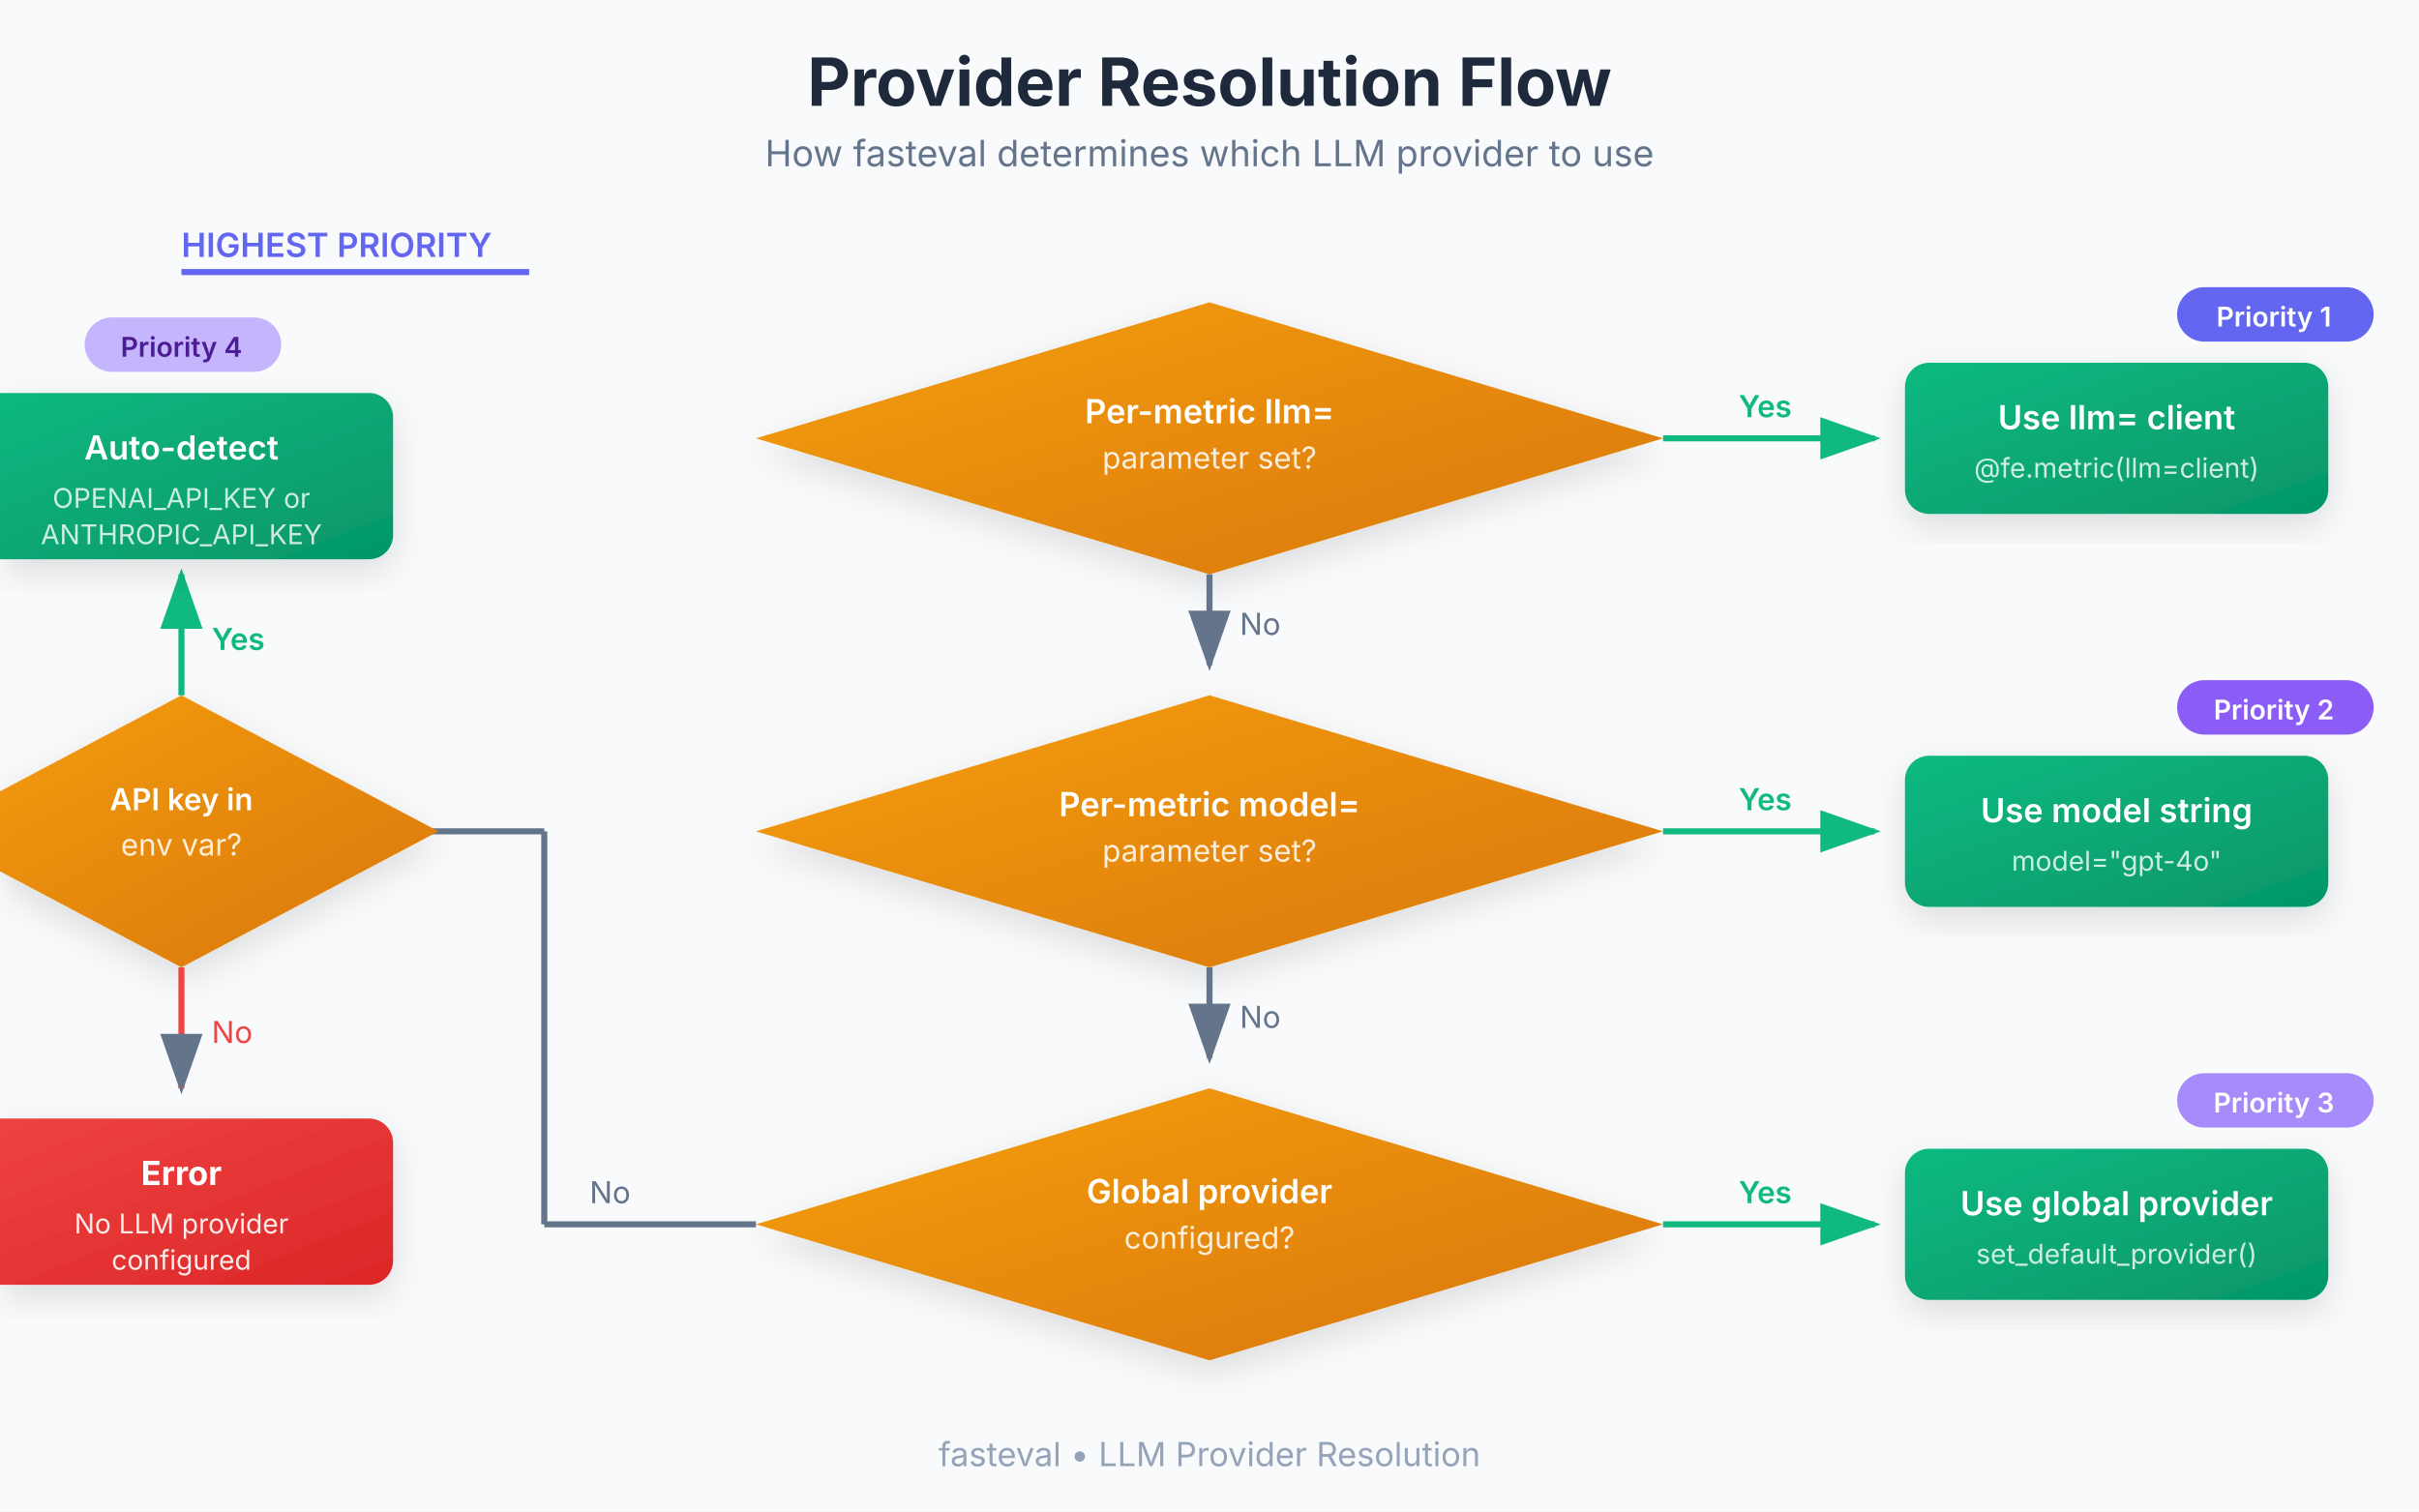
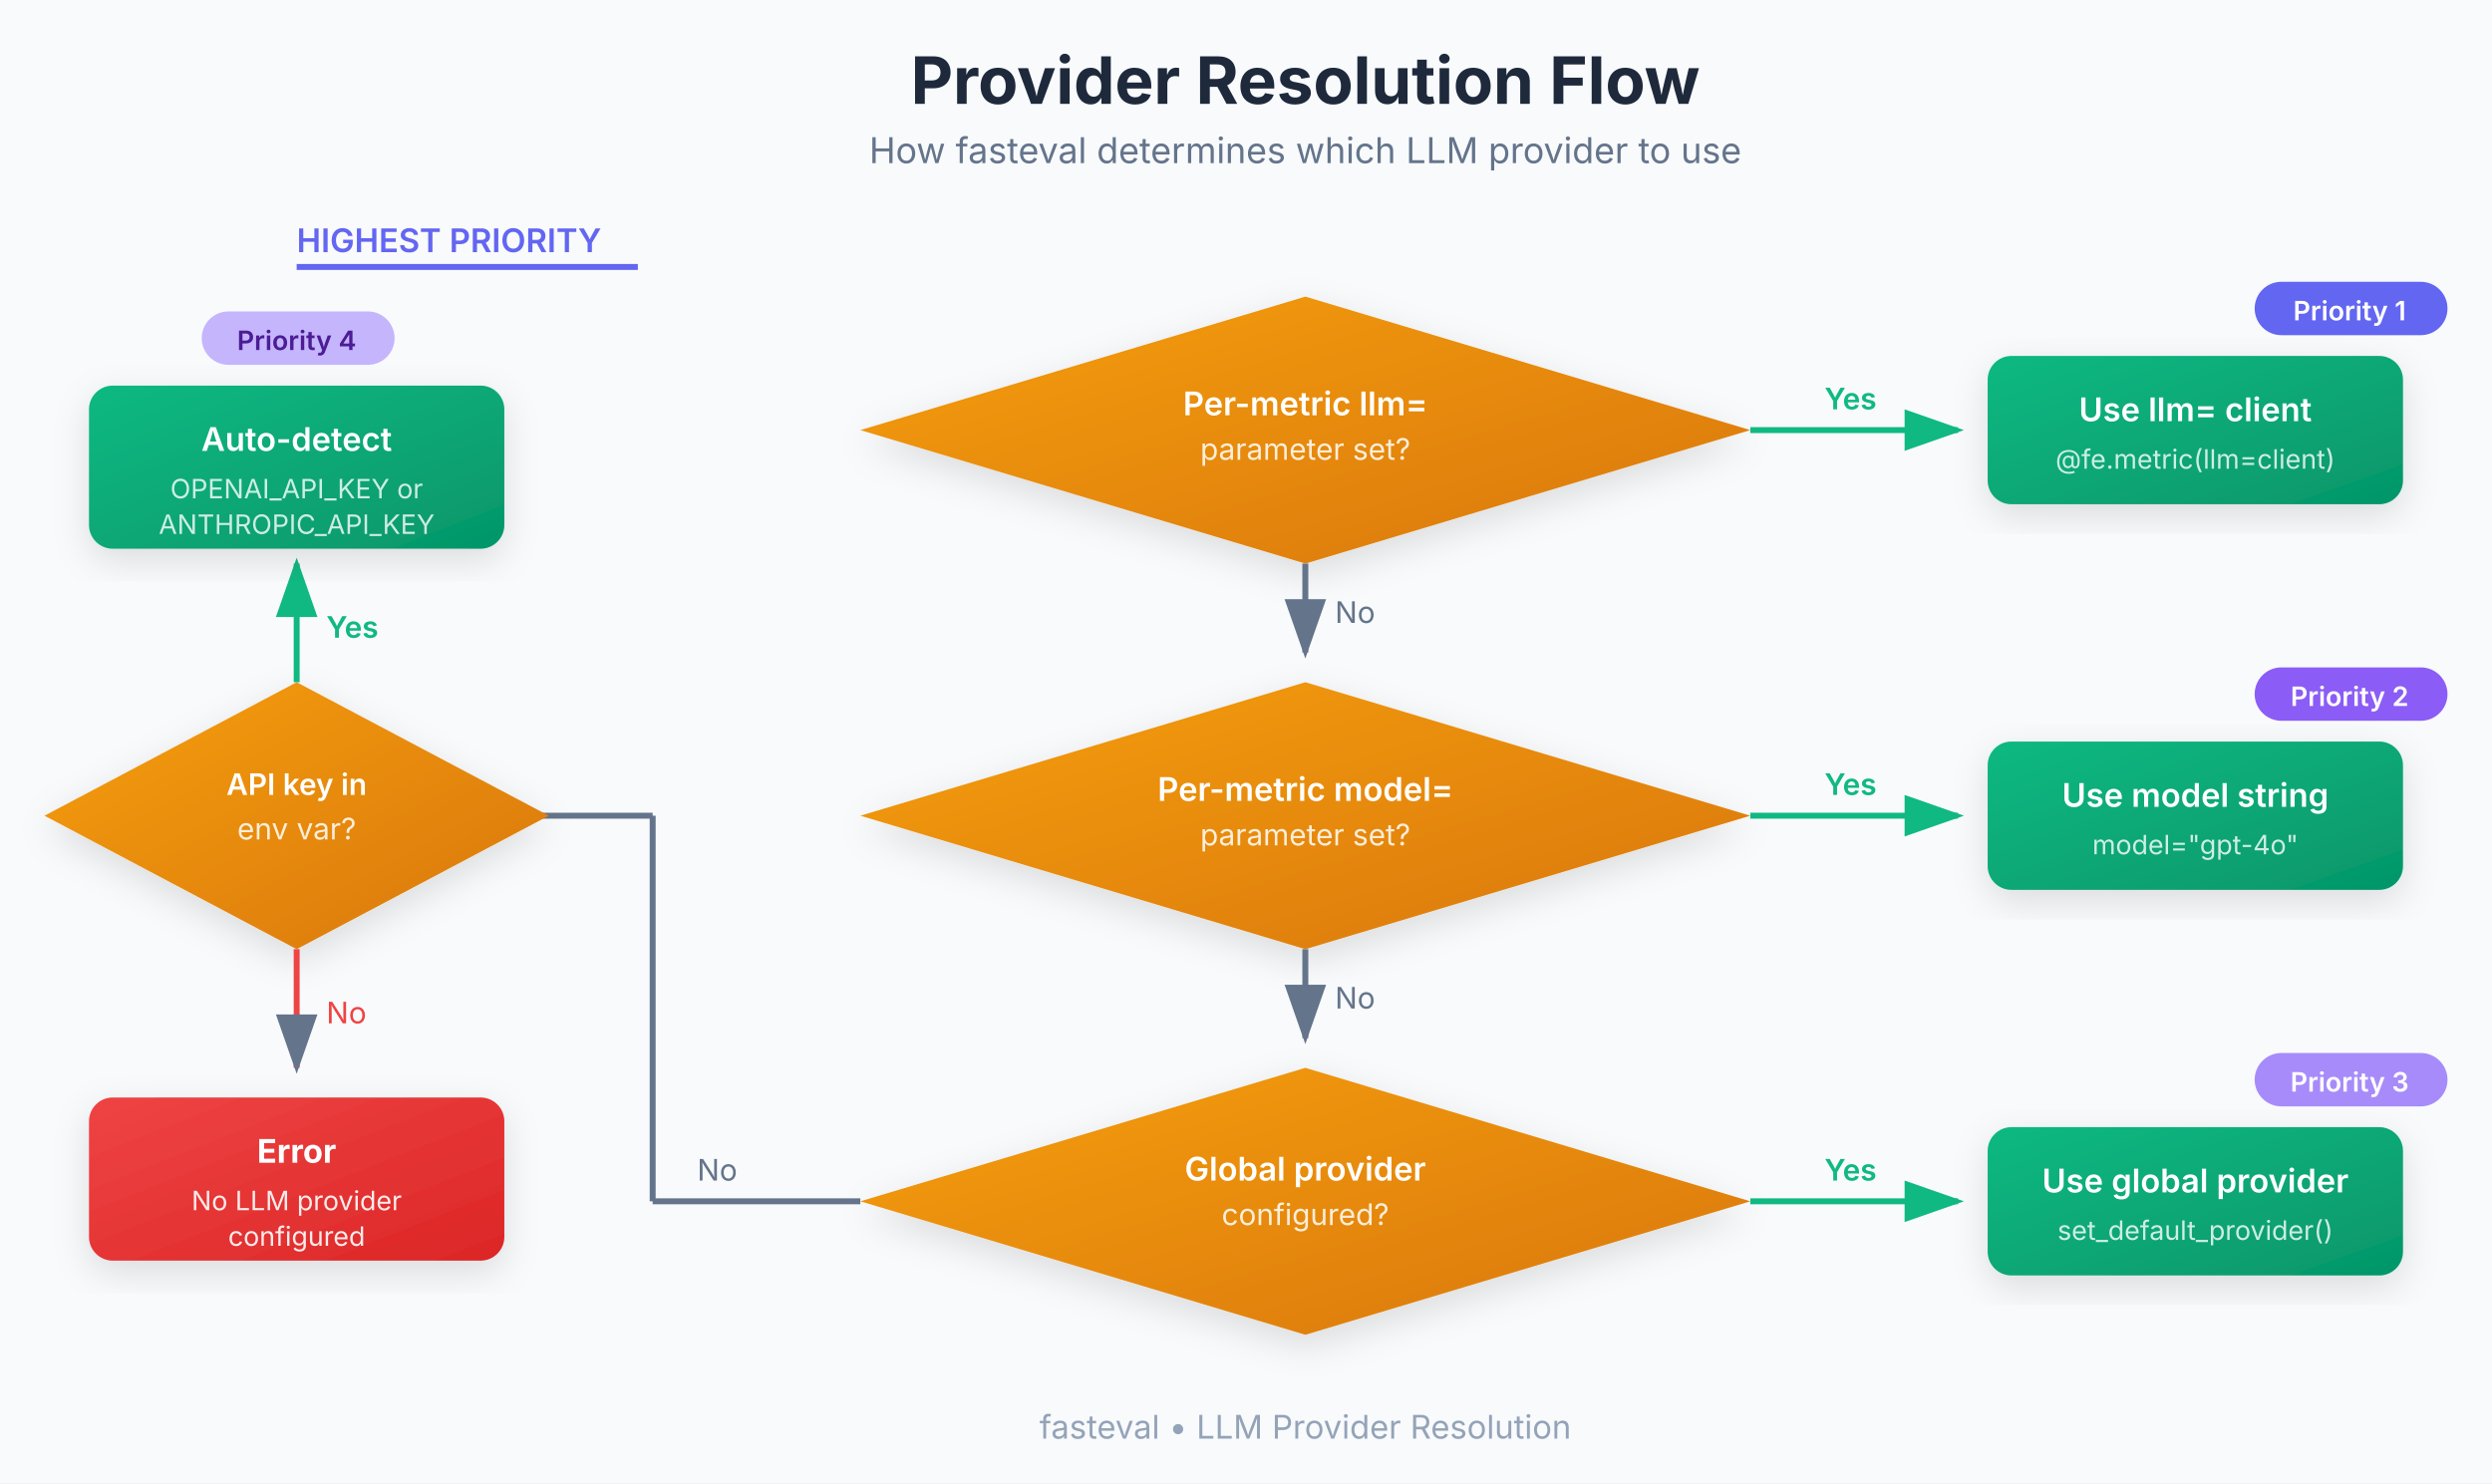
- <svg xmlns="http://www.w3.org/2000/svg" viewBox="0 0 800 500" font-family="system-ui, -apple-system, sans-serif">
+ <svg xmlns="http://www.w3.org/2000/svg" viewBox="-40 0 840 500" font-family="system-ui, -apple-system, sans-serif">
  <defs>
    <linearGradient id="prfTopGrad" x1="0%" y1="0%" x2="100%" y2="100%">
      <stop offset="0%" style="stop-color:#6366f1" />
      <stop offset="100%" style="stop-color:#4f46e5" />
    </linearGradient>
    <linearGradient id="prfDecisionGrad" x1="0%" y1="0%" x2="100%" y2="100%">
      <stop offset="0%" style="stop-color:#f59e0b" />
      <stop offset="100%" style="stop-color:#d97706" />
    </linearGradient>
    <linearGradient id="prfUseGrad" x1="0%" y1="0%" x2="100%" y2="100%">
      <stop offset="0%" style="stop-color:#10b981" />
      <stop offset="100%" style="stop-color:#059669" />
    </linearGradient>
    <linearGradient id="prfErrorGrad" x1="0%" y1="0%" x2="100%" y2="100%">
      <stop offset="0%" style="stop-color:#ef4444" />
      <stop offset="100%" style="stop-color:#dc2626" />
    </linearGradient>
    <filter id="prfShadow" x="-20%" y="-20%" width="140%" height="140%">
      <feDropShadow dx="0" dy="4" stdDeviation="6" flood-opacity="0.12" />
    </filter>
    <marker id="prfArrow" markerWidth="10" markerHeight="7" refX="9" refY="3.5" orient="auto">
      <polygon points="0 0, 10 3.5, 0 7" fill="#64748b" />
    </marker>
    <marker id="prfArrowGreen" markerWidth="10" markerHeight="7" refX="9" refY="3.5" orient="auto">
      <polygon points="0 0, 10 3.5, 0 7" fill="#10b981" />
    </marker>
  </defs>
-   <rect width="800" height="500" fill="#f8fafc" />
+   <rect x="-40" width="880" height="500" fill="#f8fafc" />
  <text x="400" y="35" text-anchor="middle" font-size="22" font-weight="700" fill="#1e293b">Provider Resolution Flow</text>
  <text x="400" y="55" text-anchor="middle" font-size="12" fill="#64748b">How fasteval determines which LLM provider to use</text>
  <text x="60" y="85" font-size="11" font-weight="600" fill="#6366f1">HIGHEST PRIORITY</text>
  <line x1="60" y1="90" x2="175" y2="90" stroke="#6366f1" stroke-width="2" />
  <g filter="url(#prfShadow)">
    <polygon points="400,100 550,145 400,190 250,145" fill="url(#prfDecisionGrad)" />
    <text x="400" y="140" text-anchor="middle" font-size="11" font-weight="600" fill="white">Per-metric llm=</text>
    <text x="400" y="155" text-anchor="middle" font-size="10" fill="rgba(255,255,255,0.85)">parameter set?</text>
  </g>
  <line x1="550" y1="145" x2="620" y2="145" stroke="#10b981" stroke-width="2" marker-end="url(#prfArrowGreen)" />
  <text x="575" y="138" font-size="10" font-weight="600" fill="#10b981">Yes</text>
  <g filter="url(#prfShadow)">
    <rect x="630" y="120" width="140" height="50" rx="8" fill="url(#prfUseGrad)" />
    <text x="700" y="142" text-anchor="middle" font-size="11" font-weight="600" fill="white">Use llm= client</text>
    <text x="700" y="158" text-anchor="middle" font-size="9" fill="rgba(255,255,255,0.8)">@fe.metric(llm=client)</text>
  </g>
  <line x1="400" y1="190" x2="400" y2="220" stroke="#64748b" stroke-width="2" marker-end="url(#prfArrow)" />
  <text x="410" y="210" font-size="10" fill="#64748b">No</text>
  <g filter="url(#prfShadow)">
    <polygon points="400,230 550,275 400,320 250,275" fill="url(#prfDecisionGrad)" />
    <text x="400" y="270" text-anchor="middle" font-size="11" font-weight="600" fill="white">Per-metric model=</text>
    <text x="400" y="285" text-anchor="middle" font-size="10" fill="rgba(255,255,255,0.85)">parameter set?</text>
  </g>
  <line x1="550" y1="275" x2="620" y2="275" stroke="#10b981" stroke-width="2" marker-end="url(#prfArrowGreen)" />
  <text x="575" y="268" font-size="10" font-weight="600" fill="#10b981">Yes</text>
  <g filter="url(#prfShadow)">
    <rect x="630" y="250" width="140" height="50" rx="8" fill="url(#prfUseGrad)" />
    <text x="700" y="272" text-anchor="middle" font-size="11" font-weight="600" fill="white">Use model string</text>
    <text x="700" y="288" text-anchor="middle" font-size="9" fill="rgba(255,255,255,0.8)">model="gpt-4o"</text>
  </g>
  <line x1="400" y1="320" x2="400" y2="350" stroke="#64748b" stroke-width="2" marker-end="url(#prfArrow)" />
  <text x="410" y="340" font-size="10" fill="#64748b">No</text>
  <g filter="url(#prfShadow)">
    <polygon points="400,360 550,405 400,450 250,405" fill="url(#prfDecisionGrad)" />
    <text x="400" y="398" text-anchor="middle" font-size="11" font-weight="600" fill="white">Global provider</text>
    <text x="400" y="413" text-anchor="middle" font-size="10" fill="rgba(255,255,255,0.85)">configured?</text>
  </g>
  <line x1="550" y1="405" x2="620" y2="405" stroke="#10b981" stroke-width="2" marker-end="url(#prfArrowGreen)" />
  <text x="575" y="398" font-size="10" font-weight="600" fill="#10b981">Yes</text>
  <g filter="url(#prfShadow)">
    <rect x="630" y="380" width="140" height="50" rx="8" fill="url(#prfUseGrad)" />
    <text x="700" y="402" text-anchor="middle" font-size="11" font-weight="600" fill="white">Use global provider</text>
    <text x="700" y="418" text-anchor="middle" font-size="9" fill="rgba(255,255,255,0.8)">set_default_provider()</text>
  </g>
  <line x1="250" y1="405" x2="180" y2="405" stroke="#64748b" stroke-width="2" />
  <line x1="180" y1="405" x2="180" y2="275" stroke="#64748b" stroke-width="2" />
  <line x1="180" y1="275" x2="100" y2="275" stroke="#64748b" stroke-width="2" marker-end="url(#prfArrow)" />
  <text x="195" y="398" font-size="10" fill="#64748b">No</text>
  <g filter="url(#prfShadow)">
    <polygon points="60,230 145,275 60,320 -25,275" fill="url(#prfDecisionGrad)" />
    <text x="60" y="268" text-anchor="middle" font-size="10" font-weight="600" fill="white">API key in</text>
    <text x="60" y="283" text-anchor="middle" font-size="10" fill="rgba(255,255,255,0.85)">env var?</text>
  </g>
  <line x1="60" y1="230" x2="60" y2="190" stroke="#10b981" stroke-width="2" marker-end="url(#prfArrowGreen)" />
  <text x="70" y="215" font-size="10" font-weight="600" fill="#10b981">Yes</text>
  <g filter="url(#prfShadow)">
    <rect x="-10" y="130" width="140" height="55" rx="8" fill="url(#prfUseGrad)" />
    <text x="60" y="152" text-anchor="middle" font-size="11" font-weight="600" fill="white">Auto-detect</text>
    <text x="60" y="168" text-anchor="middle" font-size="9" fill="rgba(255,255,255,0.8)">OPENAI_API_KEY or</text>
    <text x="60" y="180" text-anchor="middle" font-size="9" fill="rgba(255,255,255,0.8)">ANTHROPIC_API_KEY</text>
  </g>
  <line x1="60" y1="320" x2="60" y2="360" stroke="#ef4444" stroke-width="2" marker-end="url(#prfArrow)" />
  <text x="70" y="345" font-size="10" fill="#ef4444">No</text>
  <g filter="url(#prfShadow)">
    <rect x="-10" y="370" width="140" height="55" rx="8" fill="url(#prfErrorGrad)" />
    <text x="60" y="392" text-anchor="middle" font-size="11" font-weight="700" fill="white">Error</text>
    <text x="60" y="408" text-anchor="middle" font-size="9" fill="rgba(255,255,255,0.9)">No LLM provider</text>
    <text x="60" y="420" text-anchor="middle" font-size="9" fill="rgba(255,255,255,0.9)">configured</text>
  </g>
  <g transform="translate(720, 95)">
    <rect x="0" y="0" width="65" height="18" rx="9" fill="#6366f1" />
    <text x="32" y="13" text-anchor="middle" font-size="9" font-weight="600" fill="white">Priority 1</text>
  </g>
  <g transform="translate(720, 225)">
    <rect x="0" y="0" width="65" height="18" rx="9" fill="#8b5cf6" />
    <text x="32" y="13" text-anchor="middle" font-size="9" font-weight="600" fill="white">Priority 2</text>
  </g>
  <g transform="translate(720, 355)">
    <rect x="0" y="0" width="65" height="18" rx="9" fill="#a78bfa" />
    <text x="32" y="13" text-anchor="middle" font-size="9" font-weight="600" fill="white">Priority 3</text>
  </g>
  <g transform="translate(60, 105)">
    <rect x="-32" y="0" width="65" height="18" rx="9" fill="#c4b5fd" />
    <text x="0" y="13" text-anchor="middle" font-size="9" font-weight="600" fill="#4c1d95">Priority 4</text>
  </g>
  <text x="400" y="485" text-anchor="middle" font-size="11" fill="#94a3b8">fasteval • LLM Provider Resolution</text>
</svg>
